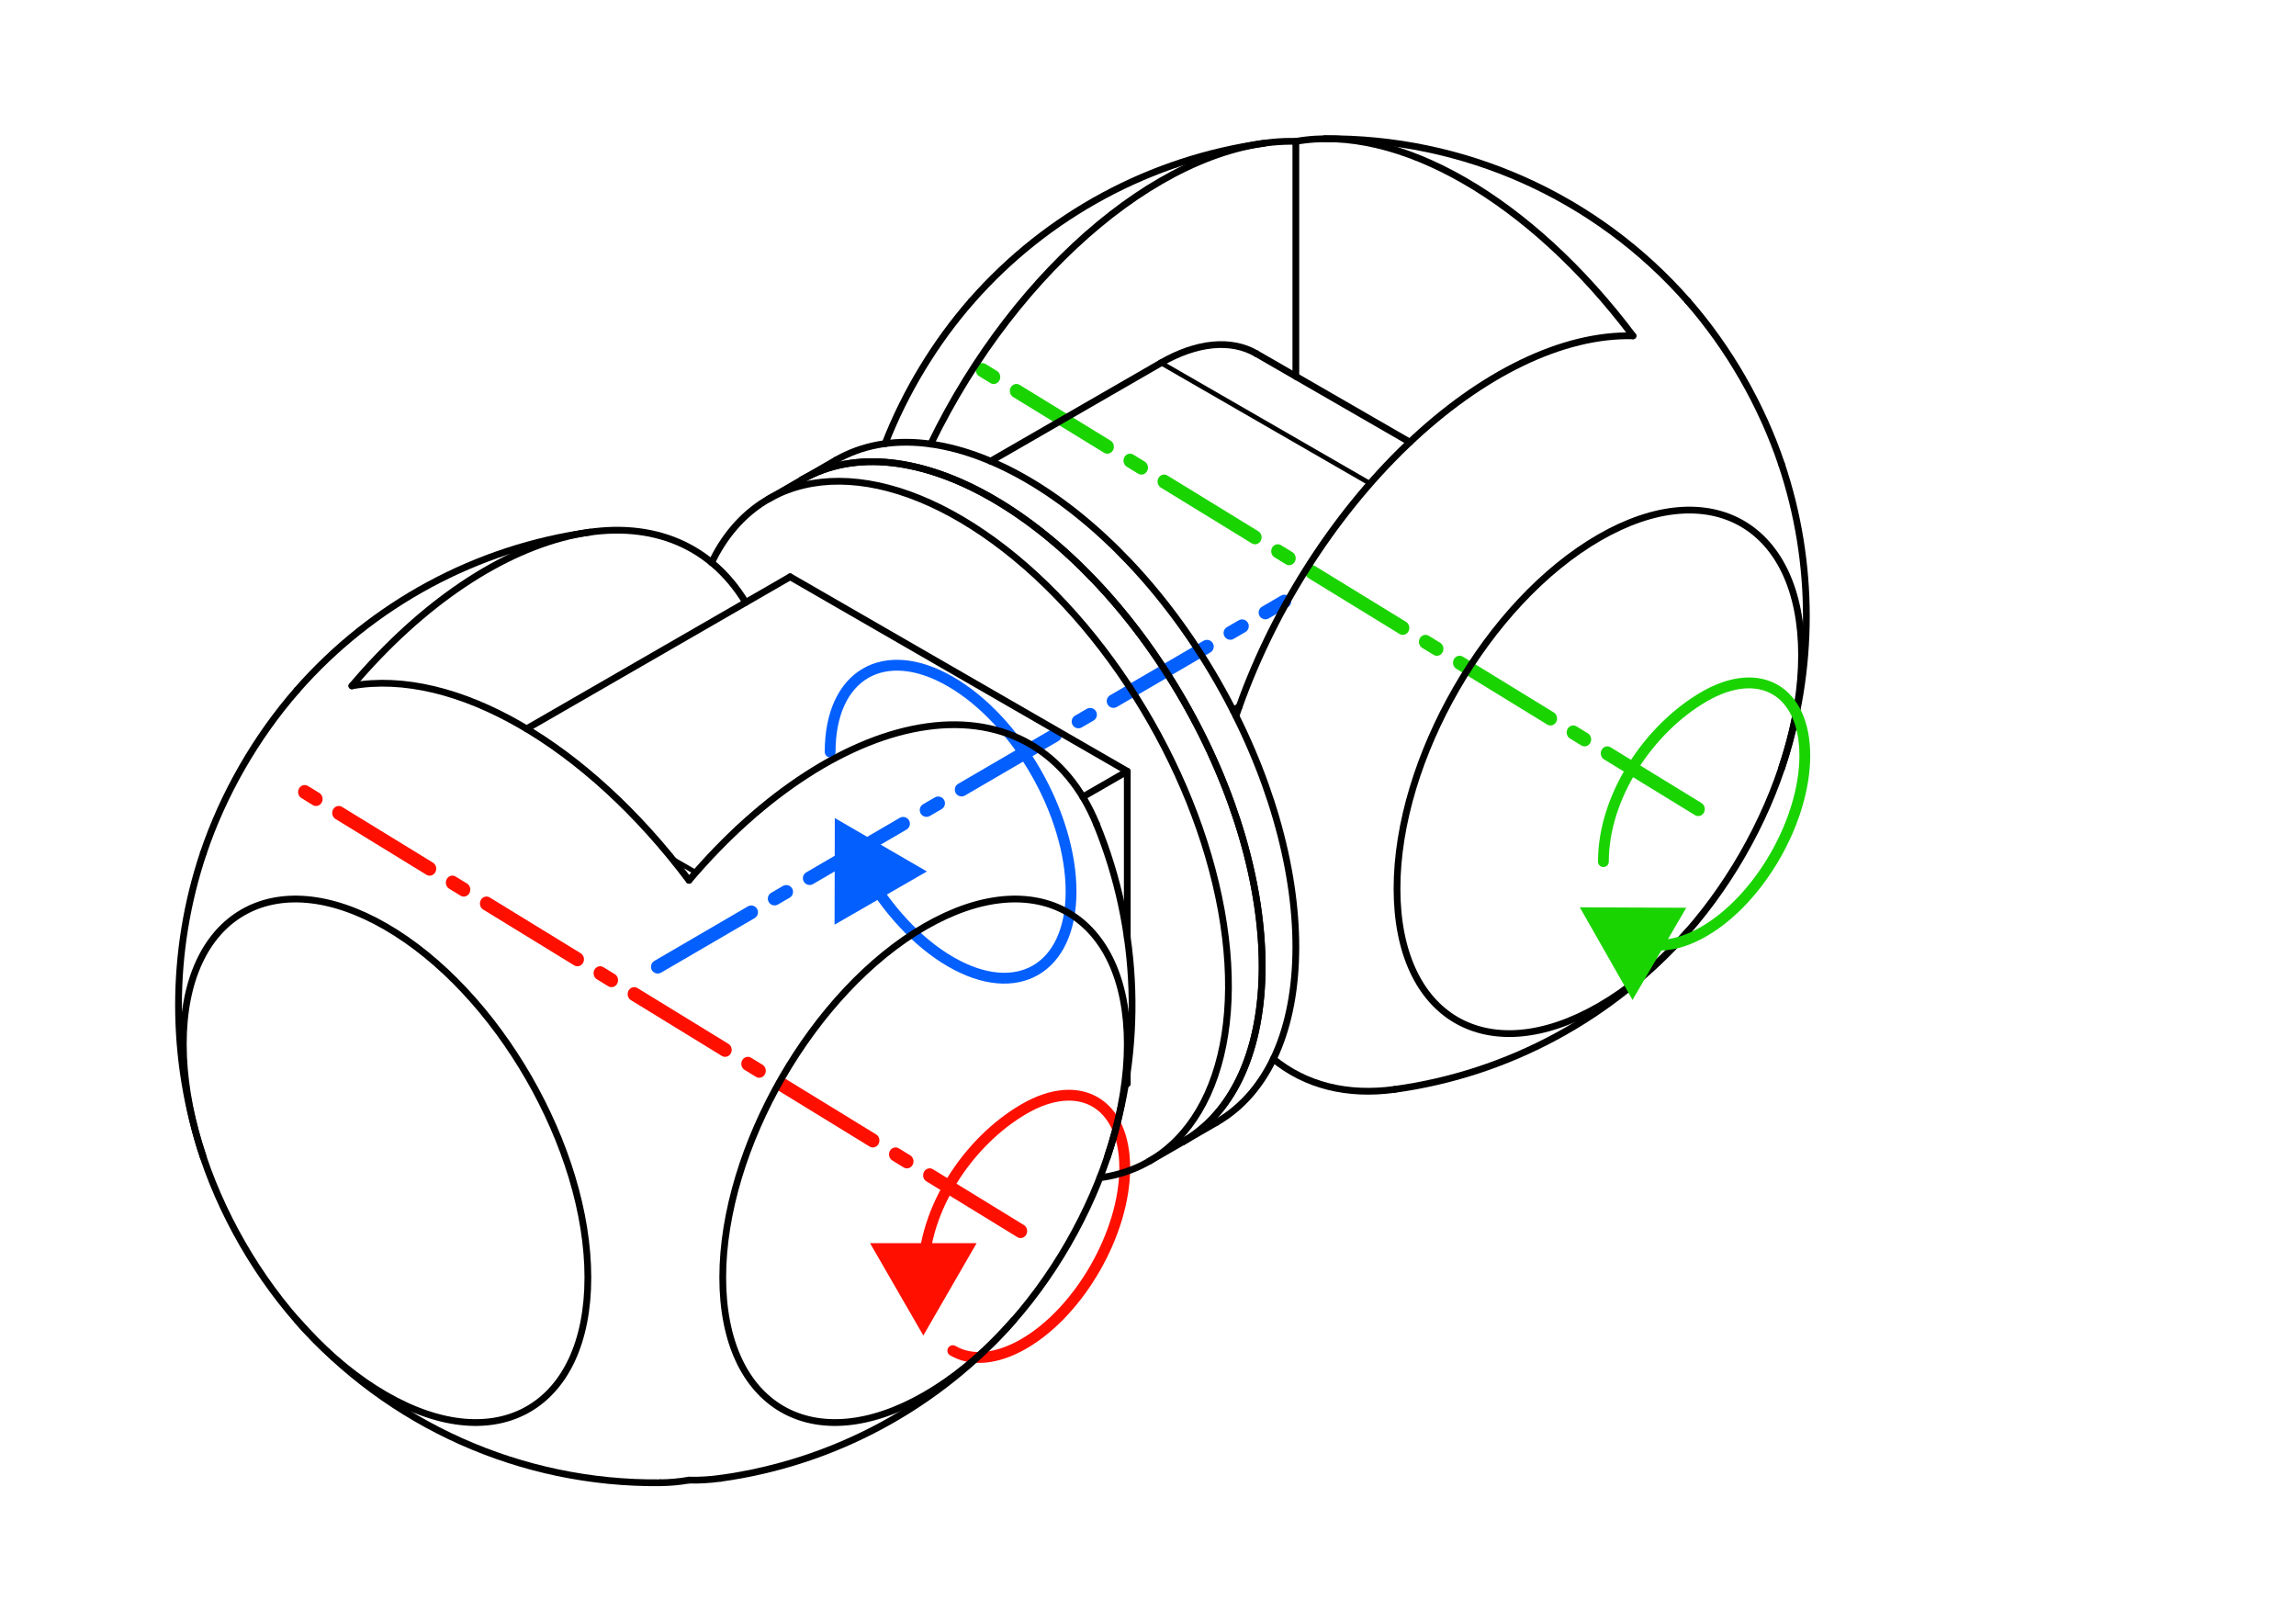
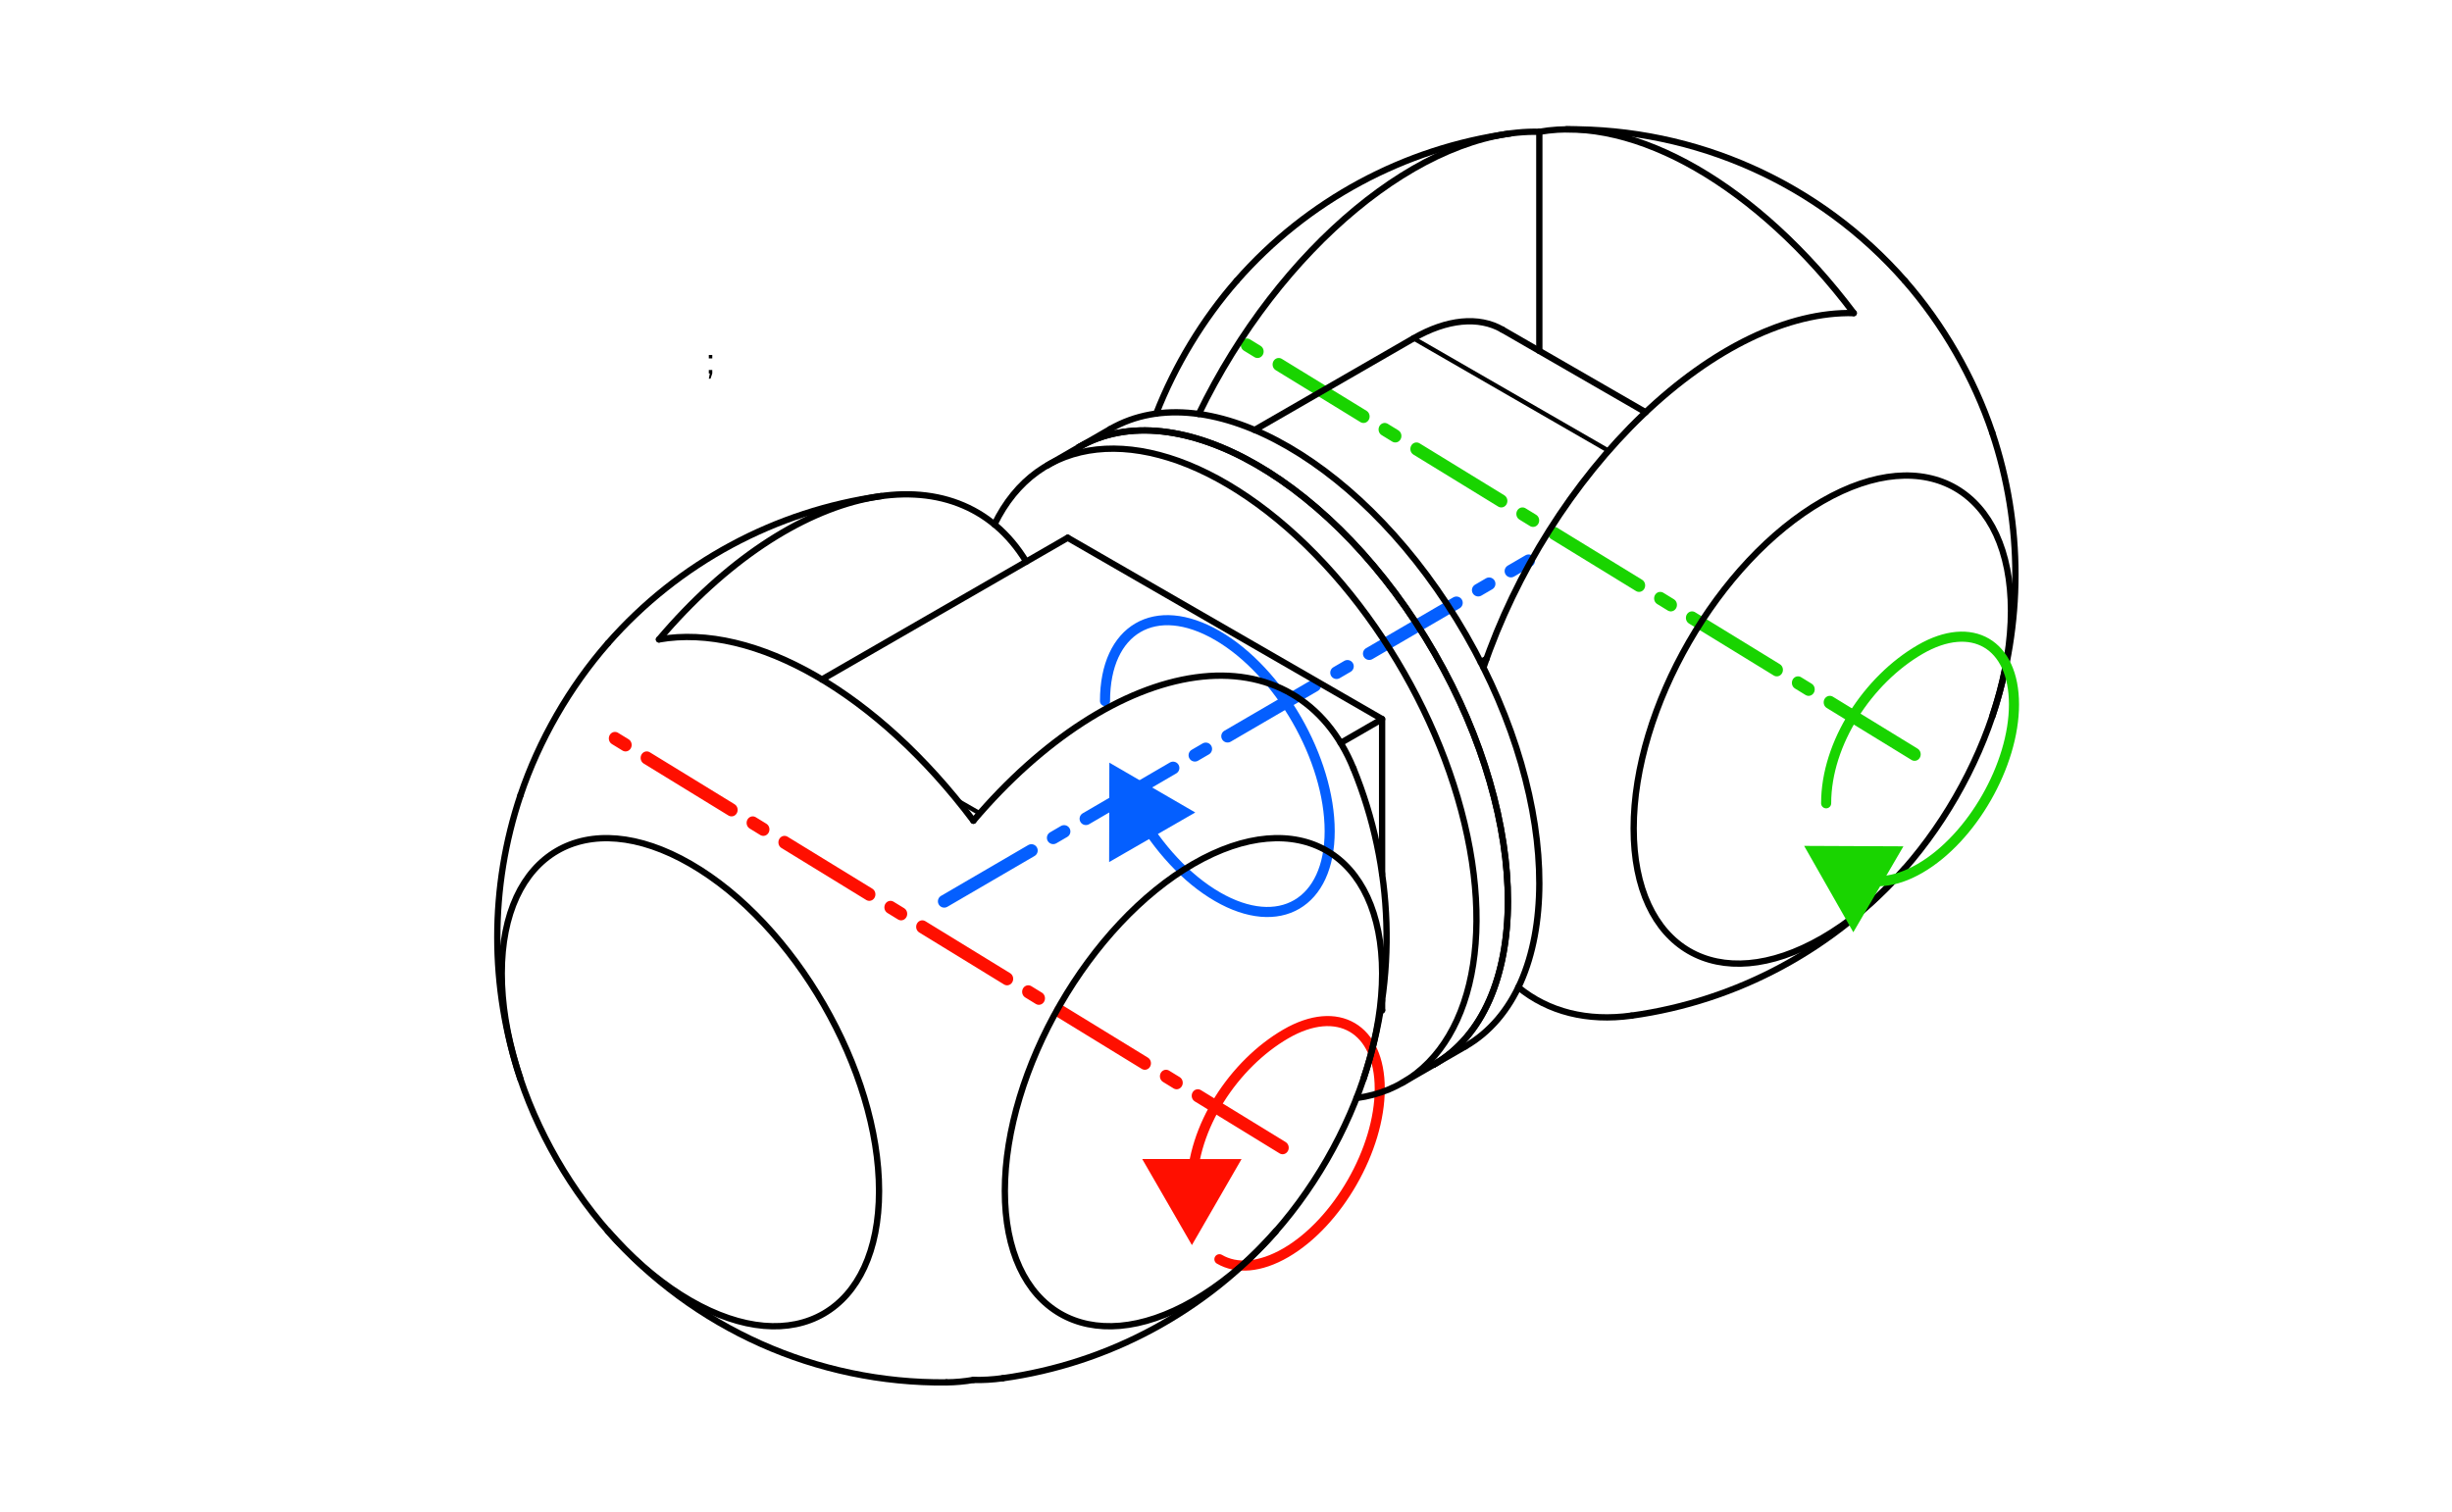
- <svg xmlns="http://www.w3.org/2000/svg" width="169.68mm" height="119.824mm" viewBox="0 0 169.68 119.824" version="1.1" id="svg1430" style="enable-background:new">
+ <svg xmlns="http://www.w3.org/2000/svg" width="194.303mm" height="119.824mm" viewBox="0 0 194.303 119.824" version="1.1" id="svg1430" style="enable-background:new">
  <defs id="defs1424">
    <marker orient="auto" refY="0" refX="0" id="marker5026" style="overflow:visible">
      <path id="path5024" d="M 5.77,0 -2.88,5 V -5 Z" style="fill:#045fff;fill-opacity:1;fill-rule:evenodd;stroke:#045fff;stroke-width:1pt;stroke-opacity:1" transform="scale(-0.8)" />
    </marker>
    <marker orient="auto" refY="0" refX="0" id="TriangleInL" style="overflow:visible">
      <path id="path2353" d="M 5.77,0 -2.88,5 V -5 Z" style="fill:#ff0f00;fill-opacity:1;fill-rule:evenodd;stroke:#ff0f00;stroke-width:1pt;stroke-opacity:1" transform="scale(-0.8)" />
    </marker>
    <marker orient="auto" refY="0" refX="0" id="Arrow1Lstart" style="overflow:visible">
      <path id="path2218" d="M 0,0 5,-5 -12.5,0 5,5 Z" style="fill:#000000;fill-opacity:1;fill-rule:evenodd;stroke:#000000;stroke-width:1pt;stroke-opacity:1" transform="matrix(0.8,0,0,0.8,10,0)" />
    </marker>
    <clipPath clipPathUnits="userSpaceOnUse" id="clipPath991">
      <path d="m 303308,191461 h 77443 v 65635 h -77443 v -65635" id="path989" />
    </clipPath>
    <filter style="color-interpolation-filters:sRGB" id="filter2169">
      <feBlend mode="multiply" in2="BackgroundImage" id="feBlend2171" />
    </filter>
    <filter style="color-interpolation-filters:sRGB" id="filter2169-3">
      <feBlend mode="multiply" in2="BackgroundImage" id="feBlend2171-5" />
    </filter>
    <marker orient="auto" refY="0" refX="0" id="TriangleInL-2" style="overflow:visible">
      <path id="path2353-9" d="M 5.77,0 -2.88,5 V -5 Z" style="fill:#19d400;fill-opacity:1;fill-rule:evenodd;stroke:#19d400;stroke-width:1pt;stroke-opacity:1" transform="scale(-0.8)" />
    </marker>
  </defs>
-   <g id="layer1" transform="translate(-19.16933,-106.2993)">
+   <g id="layer1" transform="translate(7.04461,-106.2993)">
    <g transform="matrix(0.00178994,0,0,-0.00179279,-511.4147,503.6174)" id="g985" style="stroke-width:0.354">
      <path d="m 332157.52,185700.94 c 900.04,-1565.09 2143.39,-2930.15 3516.71,-3724.22 2746.64,-1588.11 4973.09,-290.86 4972.91,2897.51 -0.18,3188.36 -2226.92,7060.47 -4973.57,8648.6 -2746.64,1588.12 -4973.09,290.86 -4972.91,-2897.5" style="fill:none;fill-opacity:1;stroke:#045fff;stroke-width:446.587;stroke-linecap:round;stroke-linejoin:round;stroke-miterlimit:10;stroke-dasharray:none;stroke-opacity:1;marker-start:url(#marker5026)" id="path1093-2" />
      <path d="m 323581.98,181770.7 25873.17,15057.16" style="fill:none;stroke:#045fff;stroke-width:558.234;stroke-linecap:round;stroke-linejoin:round;stroke-miterlimit:10;stroke-dasharray:4465.87, 1116.467, 558.234, 1116.467;stroke-dashoffset:0;stroke-opacity:1" id="path1033-5" />
      <path d="m 331952.65,180920.82 -13919.01,8016" style="fill:none;stroke:#ff0f00;stroke-width:254.276;stroke-linecap:round;stroke-linejoin:round;stroke-miterlimit:10;stroke-dasharray:2034.206, 508.552, 254.276, 508.552;stroke-dashoffset:0;stroke-opacity:1;filter:url(#filter2169)" id="path1025-7" transform="matrix(2.129239,0,0,2.263589,-368243.74,-238653.86)" />
      <path id="path1051-6" style="fill:none;stroke:#ff0f00;stroke-width:446.587;stroke-linecap:round;stroke-linejoin:round;stroke-miterlimit:10;stroke-dasharray:none;stroke-opacity:1;marker-start:url(#TriangleInL)" d="m 334547.34,169109.34 c 0.15,2671.59 1861.89,5468 4158.31,6798.71 2296.41,1330.71 4157.9,243.73 4157.75,-2427.86 -0.15,-2671.59 -1861.88,-5916.09 -4158.3,-7246.8 -1148.21,-665.36 -2187.69,-726.29 -2940.09,-286.94" />
      <g id="g987" clip-path="url(#clipPath991)" style="stroke-width:0.354" transform="translate(-4628.845,-36077.416)">
        <g id="g993" transform="matrix(0.49906,-0.86657,0.86657,0.49906,343421.5,225080.5)" style="stroke-width:0.354">
          <path d="M 15748.5,0 C 15748.5,5027.725 8697.657,9103.5 0,9103.5 -8697.657,9103.5 -15748.5,5027.725 -15748.5,0" style="fill:none;stroke:#000000;stroke-width:278.974;stroke-linecap:round;stroke-linejoin:round;stroke-miterlimit:10;stroke-dasharray:none;stroke-opacity:1" id="path995" />
        </g>
        <g id="g997" transform="matrix(0.49906,-0.86657,0.86657,0.49906,342030.5,224279.5)" style="stroke-width:0.354">
          <path d="M 15748.5,0 C 15748.5,5027.725 8697.657,9103.5 0,9103.5 -8697.657,9103.5 -15748.5,5027.725 -15748.5,0" style="fill:none;stroke:#000000;stroke-width:278.974;stroke-linecap:round;stroke-linejoin:round;stroke-miterlimit:10;stroke-dasharray:none;stroke-opacity:1" id="path999" />
        </g>
        <path d="m 352217,228567 -253,-146" style="fill:none;stroke:#000000;stroke-width:278.974;stroke-linecap:round;stroke-linejoin:round;stroke-miterlimit:10;stroke-dasharray:none;stroke-opacity:1" id="path1001" />
        <path d="m 341954,238688 7035,4051" style="fill:none;stroke:#000000;stroke-width:278.974;stroke-linecap:round;stroke-linejoin:round;stroke-miterlimit:10;stroke-dasharray:none;stroke-opacity:1" id="path1003" />
        <g id="g1005" transform="matrix(-0.49906,-0.86657,0.86657,-0.49906,348989.5,236302.5)" style="stroke-width:0.354">
          <path d="m -7874.5,0 c 0,-1204.109 825.493,-2359.155 2295.721,-3212.22" style="fill:none;stroke:#000000;stroke-width:278.974;stroke-linecap:round;stroke-linejoin:round;stroke-miterlimit:10;stroke-dasharray:none;stroke-opacity:1" id="path1007" />
        </g>
        <path d="m 348989,242739 8634,-4971" style="fill:none;stroke:#000000;stroke-width:195.317;stroke-linecap:round;stroke-linejoin:round;stroke-miterlimit:10;stroke-dasharray:none;stroke-opacity:1" id="path1009" />
        <path d="m 334171,237926 1392,801" style="fill:none;stroke:#000000;stroke-width:278.974;stroke-linecap:round;stroke-linejoin:round;stroke-miterlimit:10;stroke-dasharray:none;stroke-opacity:1" id="path1011" />
        <path d="m 349888,210631 1392,802" style="fill:none;stroke:#000000;stroke-width:278.974;stroke-linecap:round;stroke-linejoin:round;stroke-miterlimit:10;stroke-dasharray:none;stroke-opacity:1" id="path1013" />
        <path d="m 352919,243126 6344,-3654" style="fill:none;stroke:#000000;stroke-width:278.974;stroke-linecap:round;stroke-linejoin:round;stroke-miterlimit:10;stroke-dasharray:none;stroke-opacity:1" id="path1015" />
        <g id="g1017" transform="matrix(0.49906,-0.86657,0.86657,0.49906,340638.5,223477.5)" style="stroke-width:0.354">
          <path d="M 15323.391,-2100.89 C 16888.99,1714.777 14051.553,5681.187 8281.202,7743.283 2510.85,9805.379 -4895.471,9499.684 -10100.434,6984.582 -15305.396,4469.48 -17139.129,310.268 -14651.55,-3338.104" style="fill:none;stroke:#000000;stroke-width:278.974;stroke-linecap:round;stroke-linejoin:round;stroke-miterlimit:10;stroke-dasharray:none;stroke-opacity:1" id="path1019" />
        </g>
        <g id="g1021" transform="matrix(0.49906,-0.86657,0.86657,0.49906,342030.5,224279.5)" style="stroke-width:0.354">
          <path d="M 15748.5,0 C 15748.5,5027.725 8697.657,9103.5 0,9103.5 -8697.657,9103.5 -15748.5,5027.725 -15748.5,0" style="fill:none;stroke:#000000;stroke-width:278.974;stroke-linecap:round;stroke-linejoin:round;stroke-miterlimit:10;stroke-dasharray:none;stroke-opacity:1" id="path1023" />
        </g>
        <path d="m 347597,225906 -13919,8016" style="fill:none;stroke:#000000;stroke-width:278.974;stroke-linecap:round;stroke-linejoin:round;stroke-miterlimit:10;stroke-dasharray:none;stroke-opacity:1" id="path1025" />
        <path d="m 347597,213032 v 447" style="fill:none;stroke:#000000;stroke-width:278.974;stroke-linecap:round;stroke-linejoin:round;stroke-miterlimit:10;stroke-dasharray:none;stroke-opacity:1" id="path1027" />
        <path d="m 347597,219047 v 6859 l -1835,-1057" style="fill:none;stroke:#000000;stroke-width:278.974;stroke-linecap:round;stroke-linejoin:round;stroke-miterlimit:10;stroke-dasharray:none;stroke-opacity:1" id="path1029" />
        <path d="m 347521,212988 76,44" style="fill:none;stroke:#000000;stroke-width:278.974;stroke-linecap:round;stroke-linejoin:round;stroke-miterlimit:10;stroke-dasharray:none;stroke-opacity:1" id="path1031" />
        <path d="m 322797,227657 10881,6265" style="fill:none;stroke:#000000;stroke-width:278.974;stroke-linecap:round;stroke-linejoin:round;stroke-miterlimit:10;stroke-dasharray:none;stroke-opacity:1" id="path1033" />
        <path d="m 329783,221737 -978,563" style="fill:none;stroke:#000000;stroke-width:195.317;stroke-linecap:round;stroke-linejoin:round;stroke-miterlimit:10;stroke-dasharray:none;stroke-opacity:1" id="path1035" />
        <path d="m 349888,210631 -1392,-801" style="fill:none;stroke:#000000;stroke-width:278.974;stroke-linecap:round;stroke-linejoin:round;stroke-miterlimit:10;stroke-dasharray:none;stroke-opacity:1" id="path1037" />
        <path d="m 334171,237926 -1392,-802" style="fill:none;stroke:#000000;stroke-width:278.974;stroke-linecap:round;stroke-linejoin:round;stroke-miterlimit:10;stroke-dasharray:none;stroke-opacity:1" id="path1039" />
        <g id="g1041" transform="matrix(-0.49906,-0.86657,0.86657,-0.49906,344813.5,238707.5)" style="stroke-width:0.354">
          <path d="m -3875.581,-6449.504 c 2212.955,-444.32 4604.504,-498.224 6870.593,-154.857" style="fill:none;stroke:#000000;stroke-width:278.974;stroke-linecap:round;stroke-linejoin:round;stroke-miterlimit:10;stroke-dasharray:none;stroke-opacity:1" id="path1043" />
        </g>
        <g id="g1045" transform="matrix(-0.49906,0.86657,-0.86657,-0.49906,367085.5,238707.5)" style="stroke-width:0.354">
          <path d="m -3875.581,-6449.504 c 2510.162,-503.994 5241,-503.994 7751.162,0" style="fill:none;stroke:#000000;stroke-width:278.974;stroke-linecap:round;stroke-linejoin:round;stroke-miterlimit:10;stroke-dasharray:none;stroke-opacity:1" id="path1047" />
        </g>
        <g id="g1049" transform="matrix(-0.49906,-0.86657,0.86657,-0.49906,367085.5,225882.5)" style="stroke-width:0.354">
          <path d="m 8335.962,-4837.02 c 4621.514,2661.188 4635.853,6984.113 32.029,9655.525 C 3764.166,7489.918 -3714.448,7498.207 -8335.962,4837.02 -12957.476,2175.832 -12971.815,-2147.093 -8367.991,-4818.505 -3764.166,-7489.918 3714.448,-7498.207 8335.962,-4837.02" style="fill:none;stroke:#000000;stroke-width:278.974;stroke-linecap:round;stroke-linejoin:round;stroke-miterlimit:10;stroke-dasharray:none;stroke-opacity:1" id="path1051" />
        </g>
        <g id="g1053" transform="matrix(-0.49906,-0.86657,0.86657,-0.49906,348989.5,236302.5)" style="stroke-width:0.354">
          <path d="m -16269.157,-2943.974 c 2457.541,-4539.079 10171.848,-7415.911 18338.109,-6838.674" style="fill:none;stroke:#000000;stroke-width:278.974;stroke-linecap:round;stroke-linejoin:round;stroke-miterlimit:10;stroke-dasharray:none;stroke-opacity:1" id="path1055" />
        </g>
        <path d="m 354557,242182 v 9688" style="fill:none;stroke:#000000;stroke-width:278.974;stroke-linecap:round;stroke-linejoin:round;stroke-miterlimit:10;stroke-dasharray:none;stroke-opacity:1" id="path1057" />
        <g id="g1059" transform="matrix(0.49906,0.86657,-0.86657,0.49906,362909.5,228286.5)" style="stroke-width:0.354">
          <path d="M 16269.157,2943.974 C 14896.836,5478.652 11813.038,7585.831 7716.531,8788.04 3620.023,9990.248 -1142.398,10185.711 -5491.604,9330.139" style="fill:none;stroke:#000000;stroke-width:278.974;stroke-linecap:round;stroke-linejoin:round;stroke-miterlimit:10;stroke-dasharray:none;stroke-opacity:1" id="path1061" />
        </g>
        <g id="g1063" transform="matrix(-0.49906,-0.86657,0.86657,-0.49906,362909.5,228286.5)" style="stroke-width:0.354">
          <path d="M 16969.836,-939.675 C 17251.437,760.017 16764.375,2472.846 15556.378,4030.966" style="fill:none;stroke:#000000;stroke-width:278.974;stroke-linecap:round;stroke-linejoin:round;stroke-miterlimit:10;stroke-dasharray:none;stroke-opacity:1" id="path1065" />
        </g>
        <g id="g1067" transform="matrix(0.49906,-0.86657,0.86657,0.49906,361517.5,235500.5)" style="stroke-width:0.354">
          <path d="M -3765.362,10199.827 C -10748.112,9338.393 -16195.145,6177.453 -17658.51,2137.564" style="fill:none;stroke:#000000;stroke-width:278.974;stroke-linecap:round;stroke-linejoin:round;stroke-miterlimit:10;stroke-dasharray:none;stroke-opacity:1" id="path1069" />
        </g>
        <g id="g1071" transform="matrix(0.01016,-0.99995,0.99995,0.01016,355949.5,232294.5)" style="stroke-width:0.354">
          <path d="M -12839.445,14922.049 C -17185.689,11182.391 -19685.5,5733.662 -19685.5,0" style="fill:none;stroke:#000000;stroke-width:278.974;stroke-linecap:round;stroke-linejoin:round;stroke-miterlimit:10;stroke-dasharray:none;stroke-opacity:1" id="path1073" />
        </g>
        <g id="g1075" transform="matrix(-0.31868,0.94786,-0.94786,-0.31868,355949.5,232294.5)" style="stroke-width:0.354">
          <path d="M -11891.229,-15688.135 C -8469.486,-18281.734 -4293.609,-19685.5 0,-19685.5" style="fill:none;stroke:#000000;stroke-width:278.974;stroke-linecap:round;stroke-linejoin:round;stroke-miterlimit:10;stroke-dasharray:none;stroke-opacity:1" id="path1077" />
        </g>
        <g id="g1079" transform="matrix(0.6599,0.75135,-0.75135,0.6599,355949.5,232294.5)" style="stroke-width:0.354">
          <path d="M -12878.03,-14888.763 C -9300.947,-17982.758 -4729.517,-19685.5 0,-19685.5" style="fill:none;stroke:#000000;stroke-width:278.974;stroke-linecap:round;stroke-linejoin:round;stroke-miterlimit:10;stroke-dasharray:none;stroke-opacity:1" id="path1081" />
        </g>
        <g id="g1083" transform="matrix(0.75135,-0.6599,0.6599,0.75135,355949.5,232294.5)" style="stroke-width:0.354">
          <path d="M -14888.763,12878.03 C -17982.758,9300.947 -19685.5,4729.517 -19685.5,0" style="fill:none;stroke:#000000;stroke-width:278.974;stroke-linecap:round;stroke-linejoin:round;stroke-miterlimit:10;stroke-dasharray:none;stroke-opacity:1" id="path1085" />
        </g>
        <g id="g1087" transform="matrix(-0.49906,-0.86657,0.86657,-0.49906,316974.5,222675.5)" style="stroke-width:0.354">
          <path d="m -3875.581,-6449.504 c 2510.162,-503.994 5241,-503.994 7751.162,0" style="fill:none;stroke:#000000;stroke-width:278.974;stroke-linecap:round;stroke-linejoin:round;stroke-miterlimit:10;stroke-dasharray:none;stroke-opacity:1" id="path1089" />
        </g>
        <g id="g1091" transform="matrix(0.49906,-0.86657,0.86657,0.49906,316974.5,209850.5)" style="stroke-width:0.354">
          <path d="M -8335.962,-4837.02 C -3714.448,-7498.207 3764.166,-7489.918 8367.991,-4818.505 12971.815,-2147.093 12957.476,2175.832 8335.962,4837.02 3714.448,7498.207 -3764.166,7489.918 -8367.991,4818.505 -12971.815,2147.093 -12957.476,-2175.832 -8335.962,-4837.02" style="fill:none;stroke:#000000;stroke-width:278.974;stroke-linecap:round;stroke-linejoin:round;stroke-miterlimit:10;stroke-dasharray:none;stroke-opacity:1" id="path1093" />
        </g>
        <g id="g1095" transform="matrix(-0.49906,-0.86657,0.86657,-0.49906,339246.5,209850.5)" style="stroke-width:0.354">
          <path d="m 8335.962,-4837.02 c 4621.514,2661.188 4635.853,6984.113 32.029,9655.525 C 3764.166,7489.918 -3714.448,7498.207 -8335.962,4837.02 -12957.476,2175.832 -12971.815,-2147.093 -8367.991,-4818.505 -3764.166,-7489.918 3714.448,-7498.207 8335.962,-4837.02" style="fill:none;stroke:#000000;stroke-width:278.974;stroke-linecap:round;stroke-linejoin:round;stroke-miterlimit:10;stroke-dasharray:none;stroke-opacity:1" id="path1097" />
        </g>
        <g id="g1099" transform="matrix(-0.49906,-0.86657,0.86657,-0.49906,321150.5,220271.5)" style="stroke-width:0.354">
          <path d="m -16249.509,2980.023 c -2846.85,-5188.255 2120.474,-10728.367 11094.831,-12374.189" style="fill:none;stroke:#000000;stroke-width:278.974;stroke-linecap:round;stroke-linejoin:round;stroke-miterlimit:10;stroke-dasharray:none;stroke-opacity:1" id="path1101" />
        </g>
        <g id="g1103" transform="matrix(-0.49906,-0.86657,0.86657,-0.49906,335070.5,212255.5)" style="stroke-width:0.354">
          <path d="m 16269.157,2943.974 c -200.39,370.123 -438.398,733.085 -712.779,1086.992" style="fill:none;stroke:#000000;stroke-width:278.974;stroke-linecap:round;stroke-linejoin:round;stroke-miterlimit:10;stroke-dasharray:none;stroke-opacity:1" id="path1105" />
        </g>
        <g id="g1107" transform="matrix(0.49906,0.86657,-0.86657,0.49906,335070.5,212255.5)" style="stroke-width:0.354">
          <path d="m 15556.378,-4030.966 c 1987.581,2563.657 1988.188,5495.845 1.671,8059.776 C 13571.532,6592.742 9786.732,8544.686 5154.678,9394.166" style="fill:none;stroke:#000000;stroke-width:278.974;stroke-linecap:round;stroke-linejoin:round;stroke-miterlimit:10;stroke-dasharray:none;stroke-opacity:1" id="path1109" />
        </g>
        <g id="g1111" transform="matrix(-0.49906,0.86657,-0.86657,-0.49906,322542.5,213057.5)" style="stroke-width:0.354">
          <path d="m 3765.362,-10199.827 c 6982.75,861.434 12429.783,4022.374 13893.148,8062.264" style="fill:none;stroke:#000000;stroke-width:278.974;stroke-linecap:round;stroke-linejoin:round;stroke-miterlimit:10;stroke-dasharray:none;stroke-opacity:1" id="path1113" />
        </g>
        <g id="g1115" transform="matrix(0.49906,-0.86657,0.86657,0.49906,322542.5,213057.5)" style="stroke-width:0.354">
          <path d="m 17157.311,-3224.985 c 200.796,356.995 368.107,719.998 501.199,1087.421" style="fill:none;stroke:#000000;stroke-width:278.974;stroke-linecap:round;stroke-linejoin:round;stroke-miterlimit:10;stroke-dasharray:none;stroke-opacity:1" id="path1117" />
        </g>
        <g id="g1119" transform="matrix(-0.92538,-0.37905,0.37905,-0.92538,328110.5,216263.5)" style="stroke-width:0.354">
          <path d="M -14888.763,12878.03 C -17982.758,9300.947 -19685.5,4729.517 -19685.5,0" style="fill:none;stroke:#000000;stroke-width:278.974;stroke-linecap:round;stroke-linejoin:round;stroke-miterlimit:10;stroke-dasharray:none;stroke-opacity:1" id="path1121" />
        </g>
        <g id="g1123" transform="matrix(-0.75136,0.6599,-0.6599,-0.75136,328110.5,216263.5)" style="stroke-width:0.354">
          <path d="M -14888.763,12878.03 C -17982.758,9300.947 -19685.5,4729.517 -19685.5,0" style="fill:none;stroke:#000000;stroke-width:278.974;stroke-linecap:round;stroke-linejoin:round;stroke-miterlimit:10;stroke-dasharray:none;stroke-opacity:1" id="path1125" />
        </g>
        <g id="g1127" transform="matrix(-0.01016,0.99995,-0.99995,-0.01016,328110.5,216263.5)" style="stroke-width:0.354">
          <path d="M -12839.445,14922.049 C -17185.689,11182.391 -19685.5,5733.662 -19685.5,0" style="fill:none;stroke:#000000;stroke-width:278.974;stroke-linecap:round;stroke-linejoin:round;stroke-miterlimit:10;stroke-dasharray:none;stroke-opacity:1" id="path1129" />
        </g>
        <g id="g1131" transform="matrix(0.31868,-0.94786,0.94786,0.31868,328110.5,216263.5)" style="stroke-width:0.354">
          <path d="M -11891.229,-15688.135 C -8469.486,-18281.734 -4293.609,-19685.5 0,-19685.5" style="fill:none;stroke:#000000;stroke-width:278.974;stroke-linecap:round;stroke-linejoin:round;stroke-miterlimit:10;stroke-dasharray:none;stroke-opacity:1" id="path1133" />
        </g>
        <g id="g1135" transform="matrix(0.75135,-0.6599,0.6599,0.75135,328110.5,216263.5)" style="stroke-width:0.354">
          <path d="M -14888.763,12878.03 C -17982.758,9300.947 -19685.5,4729.517 -19685.5,0" style="fill:none;stroke:#000000;stroke-width:278.974;stroke-linecap:round;stroke-linejoin:round;stroke-miterlimit:10;stroke-dasharray:none;stroke-opacity:1" id="path1137" />
        </g>
      </g>
      <path d="m 331952.65,180920.82 -13919.01,8016" style="fill:none;stroke:#19d400;stroke-width:254.276;stroke-linecap:round;stroke-linejoin:round;stroke-miterlimit:10;stroke-dasharray:2034.206, 508.552, 254.276, 508.552;stroke-dashoffset:0;stroke-opacity:1;filter:url(#filter2169-3)" id="path1025-7-6" transform="matrix(2.12924,0,0,2.263589,-340265.8,-221260.23)" />
      <path id="path1051-6-1" style="fill:none;fill-opacity:1;stroke:#19d400;stroke-width:446.587;stroke-linecap:round;stroke-linejoin:round;stroke-miterlimit:10;stroke-dasharray:none;stroke-opacity:1;marker-start:url(#TriangleInL-2)" d="m 363843.48,182941.75 c 752.41,-439.35 1791.89,-378.42 2940.1,286.94 2296.42,1330.71 4158.15,4575.21 4158.3,7246.8 0.15,2671.59 -1861.34,3758.57 -4157.75,2427.86 -2296.42,-1330.71 -4158.17,-4127.12 -4158.32,-6798.71" />
      <flowRoot xml:space="preserve" id="flowRoot11086" style="font-style:normal;font-variant:normal;font-weight:normal;font-stretch:normal;font-size:12.5px;line-height:125%;font-family:UnYetgul;-inkscape-font-specification:UnYetgul;letter-spacing:0px;word-spacing:0px;fill:#ff0f00;fill-opacity:1;stroke:none;stroke-width:1px;stroke-linecap:butt;stroke-linejoin:miter;stroke-opacity:1" transform="matrix(147.8169,0,0,-147.5819,277286.23,242199.86)">
        <flowRegion id="flowRegion11088" style="fill:#ff0f00;fill-opacity:1">
          <rect id="rect11090" width="336.429" height="33.571" x="418.571" y="523.948" style="fill:#ff0f00;fill-opacity:1" />
        </flowRegion>
        <flowPara id="flowPara11092" style="font-style:normal;font-variant:normal;font-weight:normal;font-stretch:normal;font-size:40px;font-family:'Latin Modern Math';-inkscape-font-specification:'Latin Modern Math';fill:#ff0f00;fill-opacity:1">α &lt;-90°;+90°&gt;</flowPara>
      </flowRoot>
      <flowRoot xml:space="preserve" id="flowRoot11086-2" style="font-style:normal;font-variant:normal;font-weight:normal;font-stretch:normal;font-size:12.5px;line-height:125%;font-family:UnYetgul;-inkscape-font-specification:UnYetgul;letter-spacing:0px;word-spacing:0px;fill:#19d400;fill-opacity:1;stroke:none;stroke-width:1px;stroke-linecap:butt;stroke-linejoin:miter;stroke-opacity:1" transform="matrix(147.8169,0,0,-147.5819,284398.06,250169.3)">
        <flowRegion id="flowRegion11088-7" style="fill:#19d400;fill-opacity:1">
          <rect id="rect11090-4" width="281.429" height="40" x="418.571" y="523.948" style="fill:#19d400;fill-opacity:1" />
        </flowRegion>
        <flowPara id="flowPara11092-1" style="font-style:normal;font-variant:normal;font-weight:normal;font-stretch:normal;font-size:40px;font-family:'Latin Modern Math';-inkscape-font-specification:'Latin Modern Math';fill:#19d400;fill-opacity:1">β &lt;-90°;+90°&gt;</flowPara>
      </flowRoot>
-       <flowRoot xml:space="preserve" id="flowRoot11086-2-0" style="font-style:normal;font-variant:normal;font-weight:normal;font-stretch:normal;font-size:12.5px;line-height:125%;font-family:UnYetgul;-inkscape-font-specification:UnYetgul;letter-spacing:0px;word-spacing:0px;fill:#045fff;fill-opacity:1;stroke:none;stroke-width:1px;stroke-linecap:butt;stroke-linejoin:miter;stroke-opacity:1" transform="matrix(147.8169,0,0,-147.5819,239809.2,285759.3)">
-         <flowRegion id="flowRegion11088-7-6" style="fill:#045fff;fill-opacity:1">
-           <rect id="rect11090-4-4" width="251.429" height="47.857" x="418.571" y="523.948" style="fill:#045fff;fill-opacity:1" />
+       <flowRoot xml:space="preserve" id="flowRoot11086-2-0" style="font-style:normal;font-variant:normal;font-weight:normal;font-stretch:normal;font-size:12.5px;line-height:83.8%;font-family:UnYetgul;-inkscape-font-specification:UnYetgul;letter-spacing:0px;word-spacing:0px;fill:#045fff;fill-opacity:1;stroke:none;stroke-width:1px;stroke-linecap:butt;stroke-linejoin:miter;stroke-opacity:1" transform="matrix(147.8169,0,0,-147.5819,225323.14,287087.55)">
+         <flowRegion id="flowRegion11088-7-6" style="line-height:83.8%;fill:#045fff;fill-opacity:1">
+           <rect id="rect11090-4-4" width="353.429" height="196.857" x="418.571" y="523.948" style="line-height:83.8%;fill:#045fff;fill-opacity:1" />
        </flowRegion>
-         <flowPara id="flowPara11092-1-4" style="font-style:normal;font-variant:normal;font-weight:normal;font-stretch:normal;font-size:40px;font-family:'Latin Modern Math';-inkscape-font-specification:'Latin Modern Math';fill:#045fff;fill-opacity:1">γ (-∞;+∞)</flowPara>
+         <flowPara style="font-style:normal;font-variant:normal;font-weight:normal;font-stretch:normal;font-size:40px;line-height:83.8%;font-family:'Latin Modern Math';-inkscape-font-specification:'Latin Modern Math';fill:#045fff;fill-opacity:1" id="flowPara933">γ &lt;-180°;+180°&gt;</flowPara>
      </flowRoot>
+       <text xml:space="preserve" style="font-style:normal;font-variant:normal;font-weight:normal;font-stretch:normal;font-size:1846.242px;line-height:125%;font-family:'Latin Modern Sans';-inkscape-font-specification:'Latin Modern Sans';letter-spacing:0px;word-spacing:0px;fill:#000000;fill-opacity:1;stroke:none;stroke-width:147.699px;stroke-linecap:butt;stroke-linejoin:miter;stroke-opacity:1" x="312732.19" y="-205271.81" id="text929" transform="scale(1.000796,-0.9992049)">
+         <tspan id="tspan927" x="312732.19" y="-205271.81" style="stroke-width:147.699px">;</tspan>
+       </text>
    </g>
  </g>
</svg>
